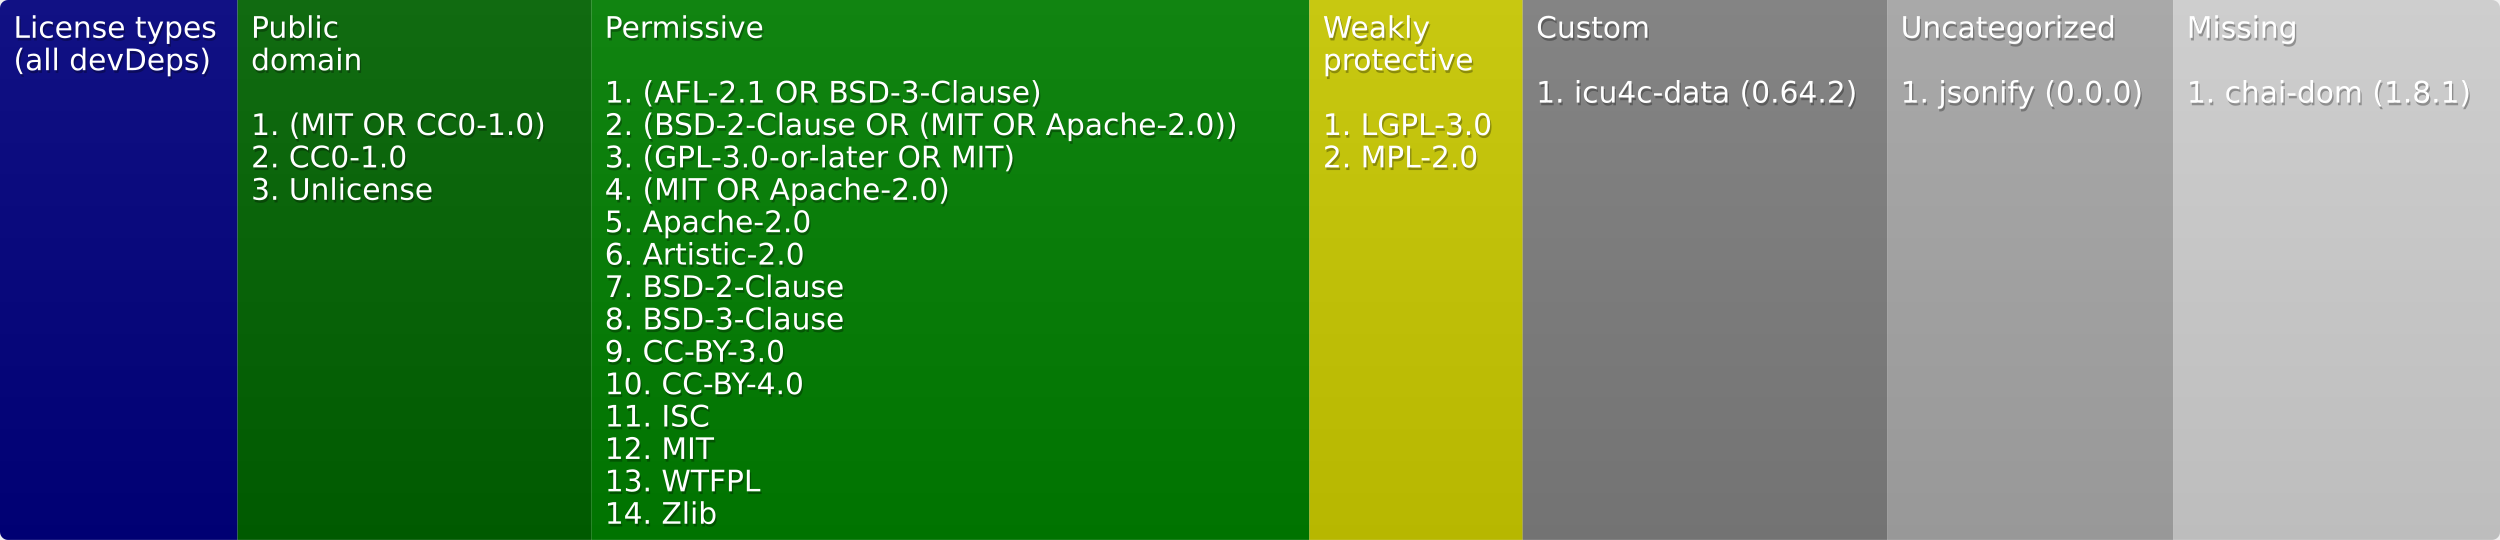
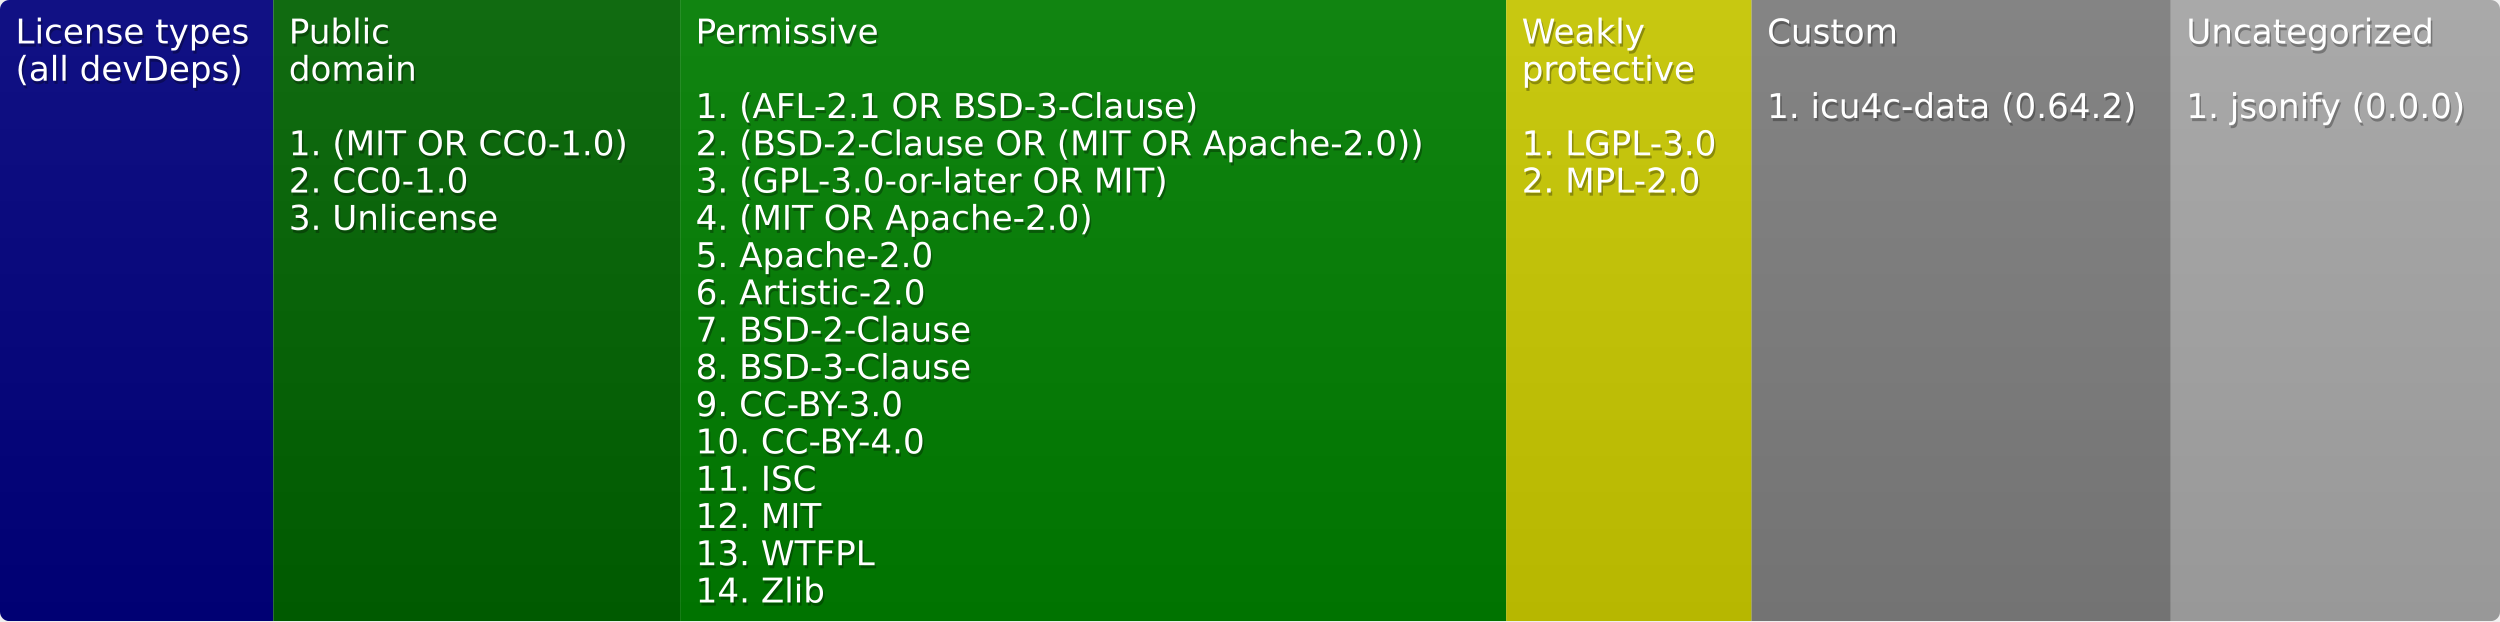
- <svg xmlns="http://www.w3.org/2000/svg" width="926" height="200">
+ <svg xmlns="http://www.w3.org/2000/svg" width="805" height="200">
  <defs>
    <linearGradient id="smooth" x2="0" y2="100%">
      <stop offset="0" stop-color="#aaa" stop-opacity=".1" />
      <stop offset="1" stop-opacity=".1" />
    </linearGradient>
    <style>text{font-size:11px;font-family:Verdana,DejaVu Sans,Geneva,sans-serif}text.shadow{fill:#010101;fill-opacity:.3}text.high{fill:#fff}</style>
    <mask id="round">
      <rect width="100%" height="100%" rx="3" fill="#fff" />
    </mask>
  </defs>
  <g id="bg" mask="url(#round)">
    <path fill="navy" d="M0 0h88v200H0z" />
    <path fill="#006400" d="M88 0h131v200H88z" />
    <path fill="green" d="M219 0h266v200H219z" />
    <path fill="#cc0" d="M485 0h79v200h-79z" />
    <path fill="gray" d="M564 0h135v200H564z" />
    <path fill="#a9a9a9" d="M699 0h106v200H699z" />
-     <path fill="#d3d3d3" d="M805 0h121v200H805z" />
-     <path fill="url(#smooth)" d="M0 0h926v200H0z" />
+     <path fill="url(#smooth)" d="M0 0h805v200H0z" />
  </g>
  <g id="fg">
    <text class="shadow" x="5.5" y="15">License types</text>
    <text class="high" x="5" y="14">License types</text>
    <text class="shadow" x="5.5" y="27">(all devDeps)</text>
    <text class="high" x="5" y="26">(all devDeps)</text>
    <text class="shadow" x="93.5" y="15">Public</text>
    <text class="high" x="93" y="14">Public</text>
    <text class="shadow" x="93.5" y="27">domain</text>
    <text class="high" x="93" y="26">domain</text>
    <text class="shadow" x="93.5" y="51">1. (MIT OR CC0-1.0)</text>
    <text class="high" x="93" y="50">1. (MIT OR CC0-1.0)</text>
    <text class="shadow" x="93.5" y="63">2. CC0-1.0</text>
    <text class="high" x="93" y="62">2. CC0-1.0</text>
    <text class="shadow" x="93.5" y="75">3. Unlicense</text>
    <text class="high" x="93" y="74">3. Unlicense</text>
    <text class="shadow" x="224.5" y="15">Permissive</text>
    <text class="high" x="224" y="14">Permissive</text>
    <text class="shadow" x="224.5" y="39">1. (AFL-2.1 OR BSD-3-Clause)</text>
    <text class="high" x="224" y="38">1. (AFL-2.1 OR BSD-3-Clause)</text>
    <text class="shadow" x="224.5" y="51">2. (BSD-2-Clause OR (MIT OR Apache-2.0))</text>
    <text class="high" x="224" y="50">2. (BSD-2-Clause OR (MIT OR Apache-2.0))</text>
    <text class="shadow" x="224.5" y="63">3. (GPL-3.0-or-later OR MIT)</text>
    <text class="high" x="224" y="62">3. (GPL-3.0-or-later OR MIT)</text>
    <text class="shadow" x="224.5" y="75">4. (MIT OR Apache-2.0)</text>
    <text class="high" x="224" y="74">4. (MIT OR Apache-2.0)</text>
    <text class="shadow" x="224.5" y="87">5. Apache-2.0</text>
    <text class="high" x="224" y="86">5. Apache-2.0</text>
    <text class="shadow" x="224.5" y="99">6. Artistic-2.0</text>
    <text class="high" x="224" y="98">6. Artistic-2.0</text>
    <text class="shadow" x="224.5" y="111">7. BSD-2-Clause</text>
    <text class="high" x="224" y="110">7. BSD-2-Clause</text>
    <text class="shadow" x="224.5" y="123">8. BSD-3-Clause</text>
    <text class="high" x="224" y="122">8. BSD-3-Clause</text>
    <text class="shadow" x="224.5" y="135">9. CC-BY-3.0</text>
    <text class="high" x="224" y="134">9. CC-BY-3.0</text>
    <text class="shadow" x="224.5" y="147">10. CC-BY-4.0</text>
    <text class="high" x="224" y="146">10. CC-BY-4.0</text>
    <text class="shadow" x="224.5" y="159">11. ISC</text>
    <text class="high" x="224" y="158">11. ISC</text>
    <text class="shadow" x="224.5" y="171">12. MIT</text>
    <text class="high" x="224" y="170">12. MIT</text>
    <text class="shadow" x="224.5" y="183">13. WTFPL</text>
    <text class="high" x="224" y="182">13. WTFPL</text>
    <text class="shadow" x="224.5" y="195">14. Zlib</text>
    <text class="high" x="224" y="194">14. Zlib</text>
    <text class="shadow" x="490.5" y="15">Weakly</text>
    <text class="high" x="490" y="14">Weakly</text>
    <text class="shadow" x="490.5" y="27">protective</text>
    <text class="high" x="490" y="26">protective</text>
    <text class="shadow" x="490.5" y="51">1. LGPL-3.0</text>
    <text class="high" x="490" y="50">1. LGPL-3.0</text>
    <text class="shadow" x="490.5" y="63">2. MPL-2.0</text>
    <text class="high" x="490" y="62">2. MPL-2.0</text>
    <text class="shadow" x="569.5" y="15">Custom</text>
    <text class="high" x="569" y="14">Custom</text>
    <text class="shadow" x="569.5" y="39">1. icu4c-data (0.64.2)</text>
    <text class="high" x="569" y="38">1. icu4c-data (0.64.2)</text>
    <text class="shadow" x="704.5" y="15">Uncategorized</text>
    <text class="high" x="704" y="14">Uncategorized</text>
    <text class="shadow" x="704.5" y="39">1. jsonify (0.0.0)</text>
    <text class="high" x="704" y="38">1. jsonify (0.0.0)</text>
-     <text class="shadow" x="810.5" y="15">Missing</text>
-     <text class="high" x="810" y="14">Missing</text>
-     <text class="shadow" x="810.5" y="39">1. chai-dom (1.8.1)</text>
-     <text class="high" x="810" y="38">1. chai-dom (1.8.1)</text>
  </g>
</svg>
